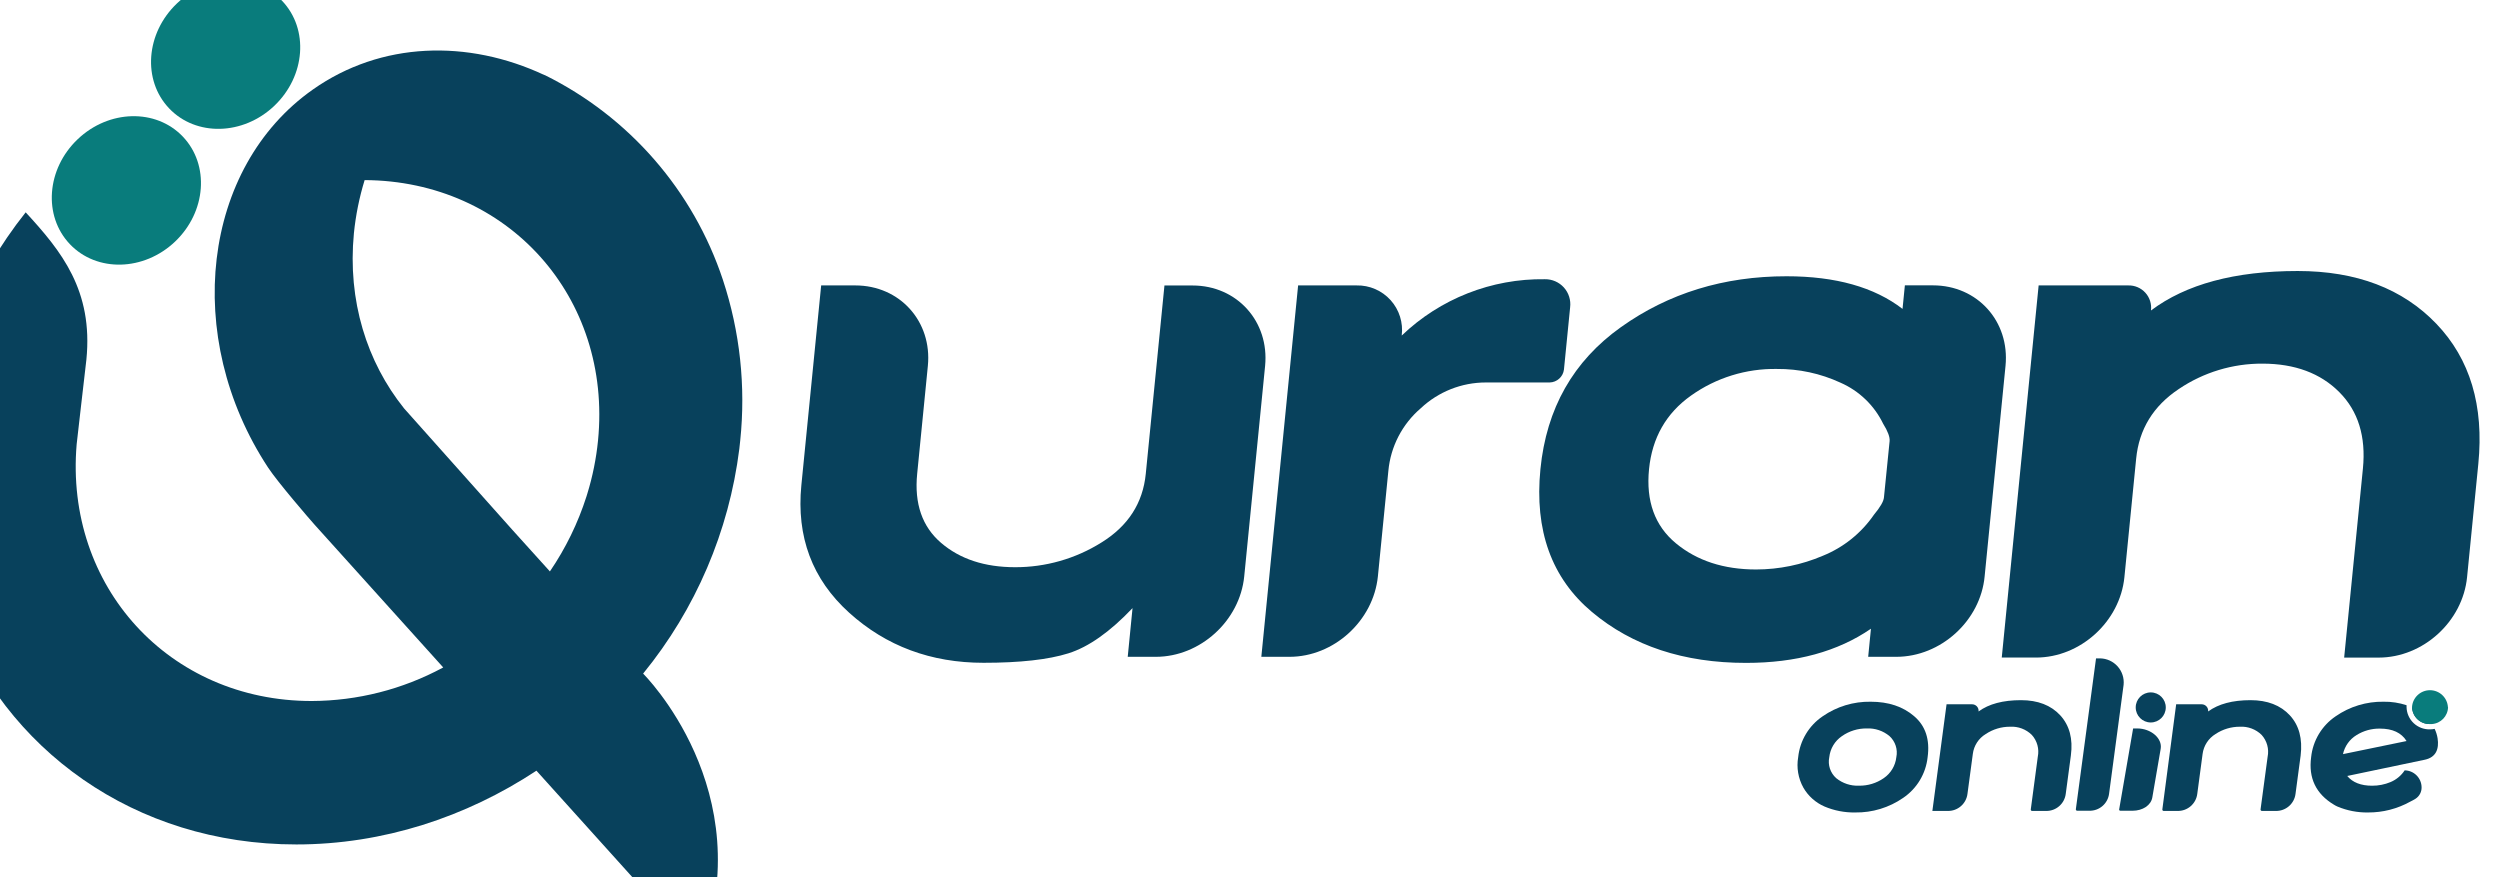
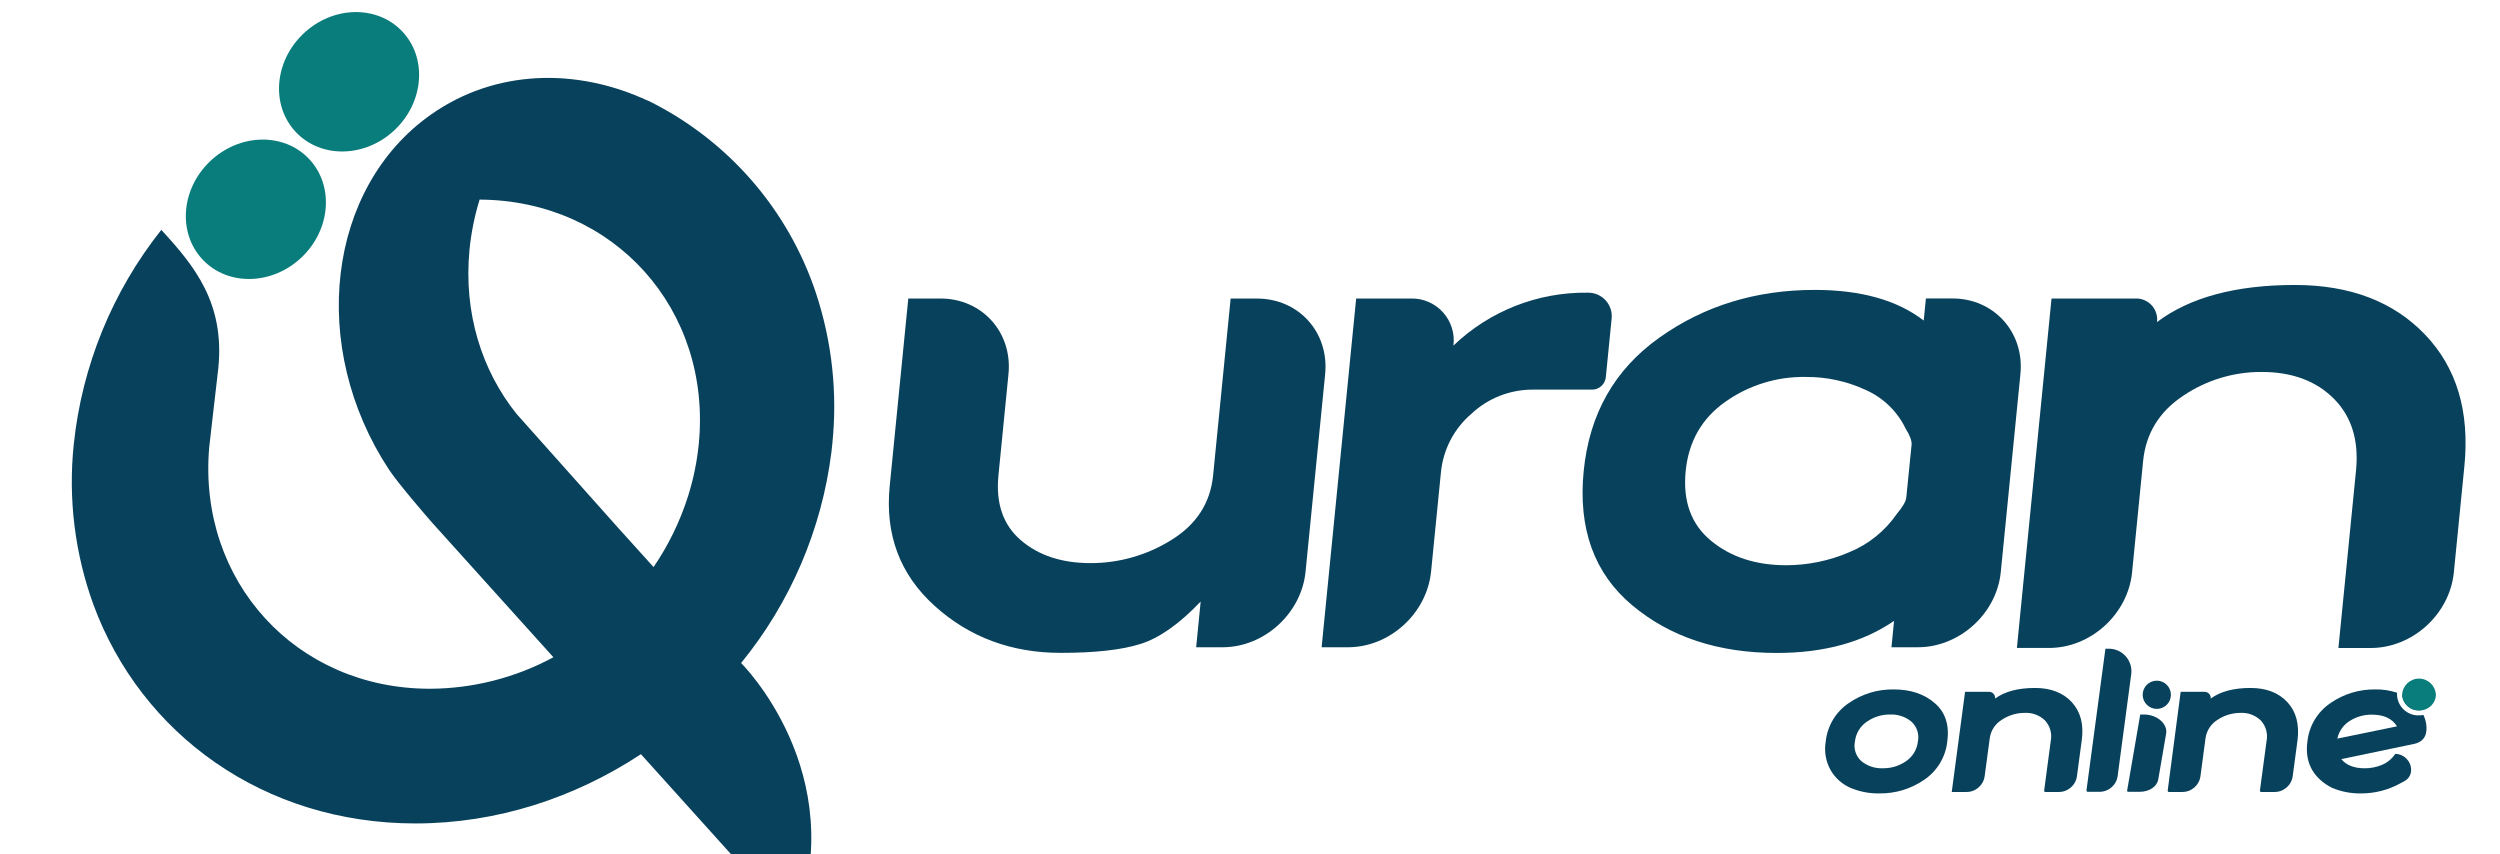
- <svg xmlns="http://www.w3.org/2000/svg" id="Layer_1" data-name="Layer 1" viewBox="185 300 770 270">
+ <svg xmlns="http://www.w3.org/2000/svg" id="Layer_1" data-name="Layer 1" viewBox="140 290 820 280">
  <defs>
    <style>.cls-1{fill:none;}.cls-2{fill:#08415c;}.cls-3{fill:#097c7c;}</style>
  </defs>
  <path class="cls-1" d="M211,422.69a83.52,83.52,0,0,1-2.65,14.15c0-.39.07-.77.11-1.16a84.5,84.5,0,0,1,2.64-14.15C211.11,421.92,211.07,422.3,211,422.69Z" />
  <path class="cls-1" d="M203.74,375.66l5.94,6.58A18.68,18.68,0,0,1,203.74,375.66Z" />
  <path class="cls-2" d="M383.08,507.47a136.2,136.2,0,0,0,29.63-69.21c.1-.86.19-1.72.28-2.58a118.47,118.47,0,0,0-5.33-49.47,108.47,108.47,0,0,0-54.86-63.08l-.09,0c-23.61-11.06-50.32-10.36-71.34,4.44-34.13,24-40.3,76.19-13.78,116.47,2.91,4.43,12.89,16,14.27,17.53l39.65,44-.1.06A85.8,85.8,0,0,1,281,515.91c-43.92,0-76.11-35.3-72.39-79.07,0-.39,2.41-20.75,3-26.1,2.12-21.28-7.71-33.42-18.7-45.34a135.79,135.79,0,0,0-28.71,70.28,118,118,0,0,0,6.46,52.69c15.64,42.37,55.75,71.72,105.62,71.72,26.69,0,52.25-8.41,73.94-22.72h0l50.57,56.13C419.43,543.42,383.08,507.47,383.08,507.47Zm-85.77-152c44.1.22,76.25,36.05,71.88,80.22a83.9,83.9,0,0,1-3.31,16.41l-.24.79A89.15,89.15,0,0,1,354.37,476h0l-11.54-12.78-33.38-37.44C298,411.51,292,392.61,294,371.87A84.2,84.2,0,0,1,297.31,355.46Z" />
  <ellipse class="cls-3" cx="223.93" cy="358.63" rx="24.02" ry="21.76" transform="translate(-185.52 253.22) rotate(-43.58)" />
  <ellipse class="cls-3" cx="254.49" cy="316.81" rx="24.02" ry="21.76" transform="translate(-148.26 262.76) rotate(-43.58)" />
  <path class="cls-2" d="M431.82,449.44l6.1-61.53h10.53c13.69,0,23.69,11.1,22.33,24.79l-3.29,33.23q-1.37,13.8,7.37,21.28t22.76,7.49a49.82,49.82,0,0,0,26.61-7.6q12.33-7.61,13.67-21.17l5.75-58h8.66c13.69,0,23.69,11.1,22.34,24.79l-6.43,64.81C566.87,491.2,554.67,502.3,541,502.3h-8.66l1.48-15q-10.45,11-19.74,13.92t-26.14,2.92q-24.33,0-41.4-15.43T431.82,449.44Z" />
  <path class="cls-2" d="M612.62,445l-3.23,32.52C608,491.2,595.84,502.3,582.15,502.3h-8.66l11.33-114.39h18a13.73,13.73,0,0,1,13.91,15.44h0A62.42,62.42,0,0,1,660.8,386h0a7.71,7.71,0,0,1,7.8,8.66l-1.9,19.14a4.54,4.54,0,0,1-4.42,4h-19.6a29.25,29.25,0,0,0-20.09,7.95A28.87,28.87,0,0,0,612.62,445Z" />
  <path class="cls-2" d="M761.25,493.65q-15.32,10.53-38.47,10.52-28.77,0-47.45-15.67t-15.88-44q2.77-28.06,24.8-43.74t51-15.67q22.69,0,35.73,10.05l.72-7.25h8.66c13.69,0,23.69,11.1,22.34,24.79l-6.43,64.81C795,491.2,782.75,502.3,769.06,502.3H760.4ZM767,435.87q.18-1.87-2-5.38a26.35,26.35,0,0,0-13.14-12.63,45.79,45.79,0,0,0-19.58-4.22,44.29,44.29,0,0,0-26.43,8.19Q694.33,430,692.9,444.52q-1.46,14.75,8.27,22.81t24.7,8.07a52.42,52.42,0,0,0,20.53-4.21,35.06,35.06,0,0,0,15.76-12.63c1.94-2.34,3-4.13,3.1-5.38Z" />
  <path class="cls-2" d="M881.86,412a45.65,45.65,0,0,0-25.81,7.83q-11.77,7.85-13.11,21.41l-3.62,36.5c-1.35,13.69-13.55,24.79-27.24,24.79H801.54L812.9,387.91h27.6a6.87,6.87,0,0,1,7,7.72h0q16.17-12.15,45.18-12.16,27.14,0,42.72,16.26t12.92,43.16l-3.46,34.86c-1.35,13.69-13.55,24.79-27.24,24.79H907l5.78-58.25q1.45-14.75-7.27-23.51T881.86,412Z" />
  <path class="cls-2" d="M774.59,520.62c-3.45-3-7.94-4.49-13.43-4.49a25.19,25.19,0,0,0-14.78,4.49,17.39,17.39,0,0,0-7.54,12.59,14.29,14.29,0,0,0,1.6,9.39,13.9,13.9,0,0,0,6.49,5.8,23.22,23.22,0,0,0,9.47,1.84,25.28,25.28,0,0,0,14.77-4.49,17.4,17.4,0,0,0,7.54-12.54Q779.81,525.09,774.59,520.62Zm-5.52,12.59a9,9,0,0,1-3.89,6.47,13,13,0,0,1-7.62,2.31,10.41,10.41,0,0,1-7-2.31,6.78,6.78,0,0,1-2.14-6.47,9,9,0,0,1,3.9-6.49,13.05,13.05,0,0,1,7.65-2.36,10.21,10.21,0,0,1,7,2.36A6.9,6.9,0,0,1,769.07,533.21Z" />
  <path class="cls-2" d="M819.55,520.31c-2.87-3.1-6.89-4.66-12.09-4.66q-8.31,0-13.06,3.48a2,2,0,0,0-2-2.21h-7.86l-4.37,32.85h4.73a6,6,0,0,0,6.08-5.26l1.65-12.3a8.35,8.35,0,0,1,4-6.14,13.38,13.38,0,0,1,7.47-2.24,8.84,8.84,0,0,1,6.7,2.52,7.71,7.71,0,0,1,1.84,6.73l-2.16,16.24a.41.41,0,0,0,.4.45h4.28a6,6,0,0,0,6.09-5.26l1.58-11.83Q823.85,525,819.55,520.31Z" />
  <path class="cls-2" d="M831.82,502.78h-1.24l-6.22,46.47a.42.42,0,0,0,.41.46h3.74a6,6,0,0,0,6.09-5.27l4.47-33.51A7.4,7.4,0,0,0,831.82,502.78Z" />
  <path class="cls-2" d="M843.23,524.36H842l-4.31,25c0,.17.16.35.4.35h3.73c3.15,0,5.68-1.7,6.09-4.07l2.58-15C851.05,527.43,847.53,524.36,843.23,524.36Z" />
  <path class="cls-2" d="M890.26,520.31q-4.32-4.65-12.08-4.66c-5.55,0-9.89,1.16-13.07,3.48a2,2,0,0,0-2-2.21h-7.85L851,549.32a.42.42,0,0,0,.41.45h4.26a6,6,0,0,0,6.09-5.26l1.64-12.3a8.47,8.47,0,0,1,4-6.14,13.46,13.46,0,0,1,7.48-2.24,8.87,8.87,0,0,1,6.7,2.52,7.74,7.74,0,0,1,1.85,6.73l-2.18,16.24a.43.43,0,0,0,.41.45h4.27a6,6,0,0,0,6.09-5.26l1.58-11.83C894.21,527.54,893.13,523.41,890.26,520.31Z" />
  <path class="cls-2" d="M935.78,527.4a10.49,10.49,0,0,0-.91-2.91,6.57,6.57,0,0,1-1.42.15,7,7,0,0,1-7.23-6.82c0-.21,0-.42,0-.61a21.38,21.38,0,0,0-7.07-1.08,25.16,25.16,0,0,0-14.77,4.49,17.41,17.41,0,0,0-7.55,12.59q-1.29,9.63,7,14.62a8.68,8.68,0,0,0,1.13.6,23.37,23.37,0,0,0,9.39,1.81,26.43,26.43,0,0,0,13-3.33A16.36,16.36,0,0,0,929,546a4.09,4.09,0,0,0,1.85-3.5,5.28,5.28,0,0,0-5.21-5.23,9.68,9.68,0,0,1-4.33,3.6A14.5,14.5,0,0,1,915.6,542c-3.41,0-6-1-7.65-3l23.86-5C935.33,533.27,936.28,530.63,935.78,527.4Zm-29.14,4.87a9.09,9.09,0,0,1,4.17-5.86,13.17,13.17,0,0,1,7.21-2q5.82,0,8.2,3.83ZM933.45,523c.2,0,.39,0,.58,0a12,12,0,0,0-2-2.34l-.1-.09a15,15,0,0,0-4-2.69A5.38,5.38,0,0,0,933.45,523Z" />
  <path class="cls-3" d="M939,517.82a5.34,5.34,0,0,1-5,5.19c-.19,0-.38,0-.58,0a5.38,5.38,0,0,1-5.52-5.15v-.07a5.54,5.54,0,0,1,11.06,0Z" />
  <circle class="cls-2" cx="847.43" cy="517.89" r="4.63" />
</svg>
